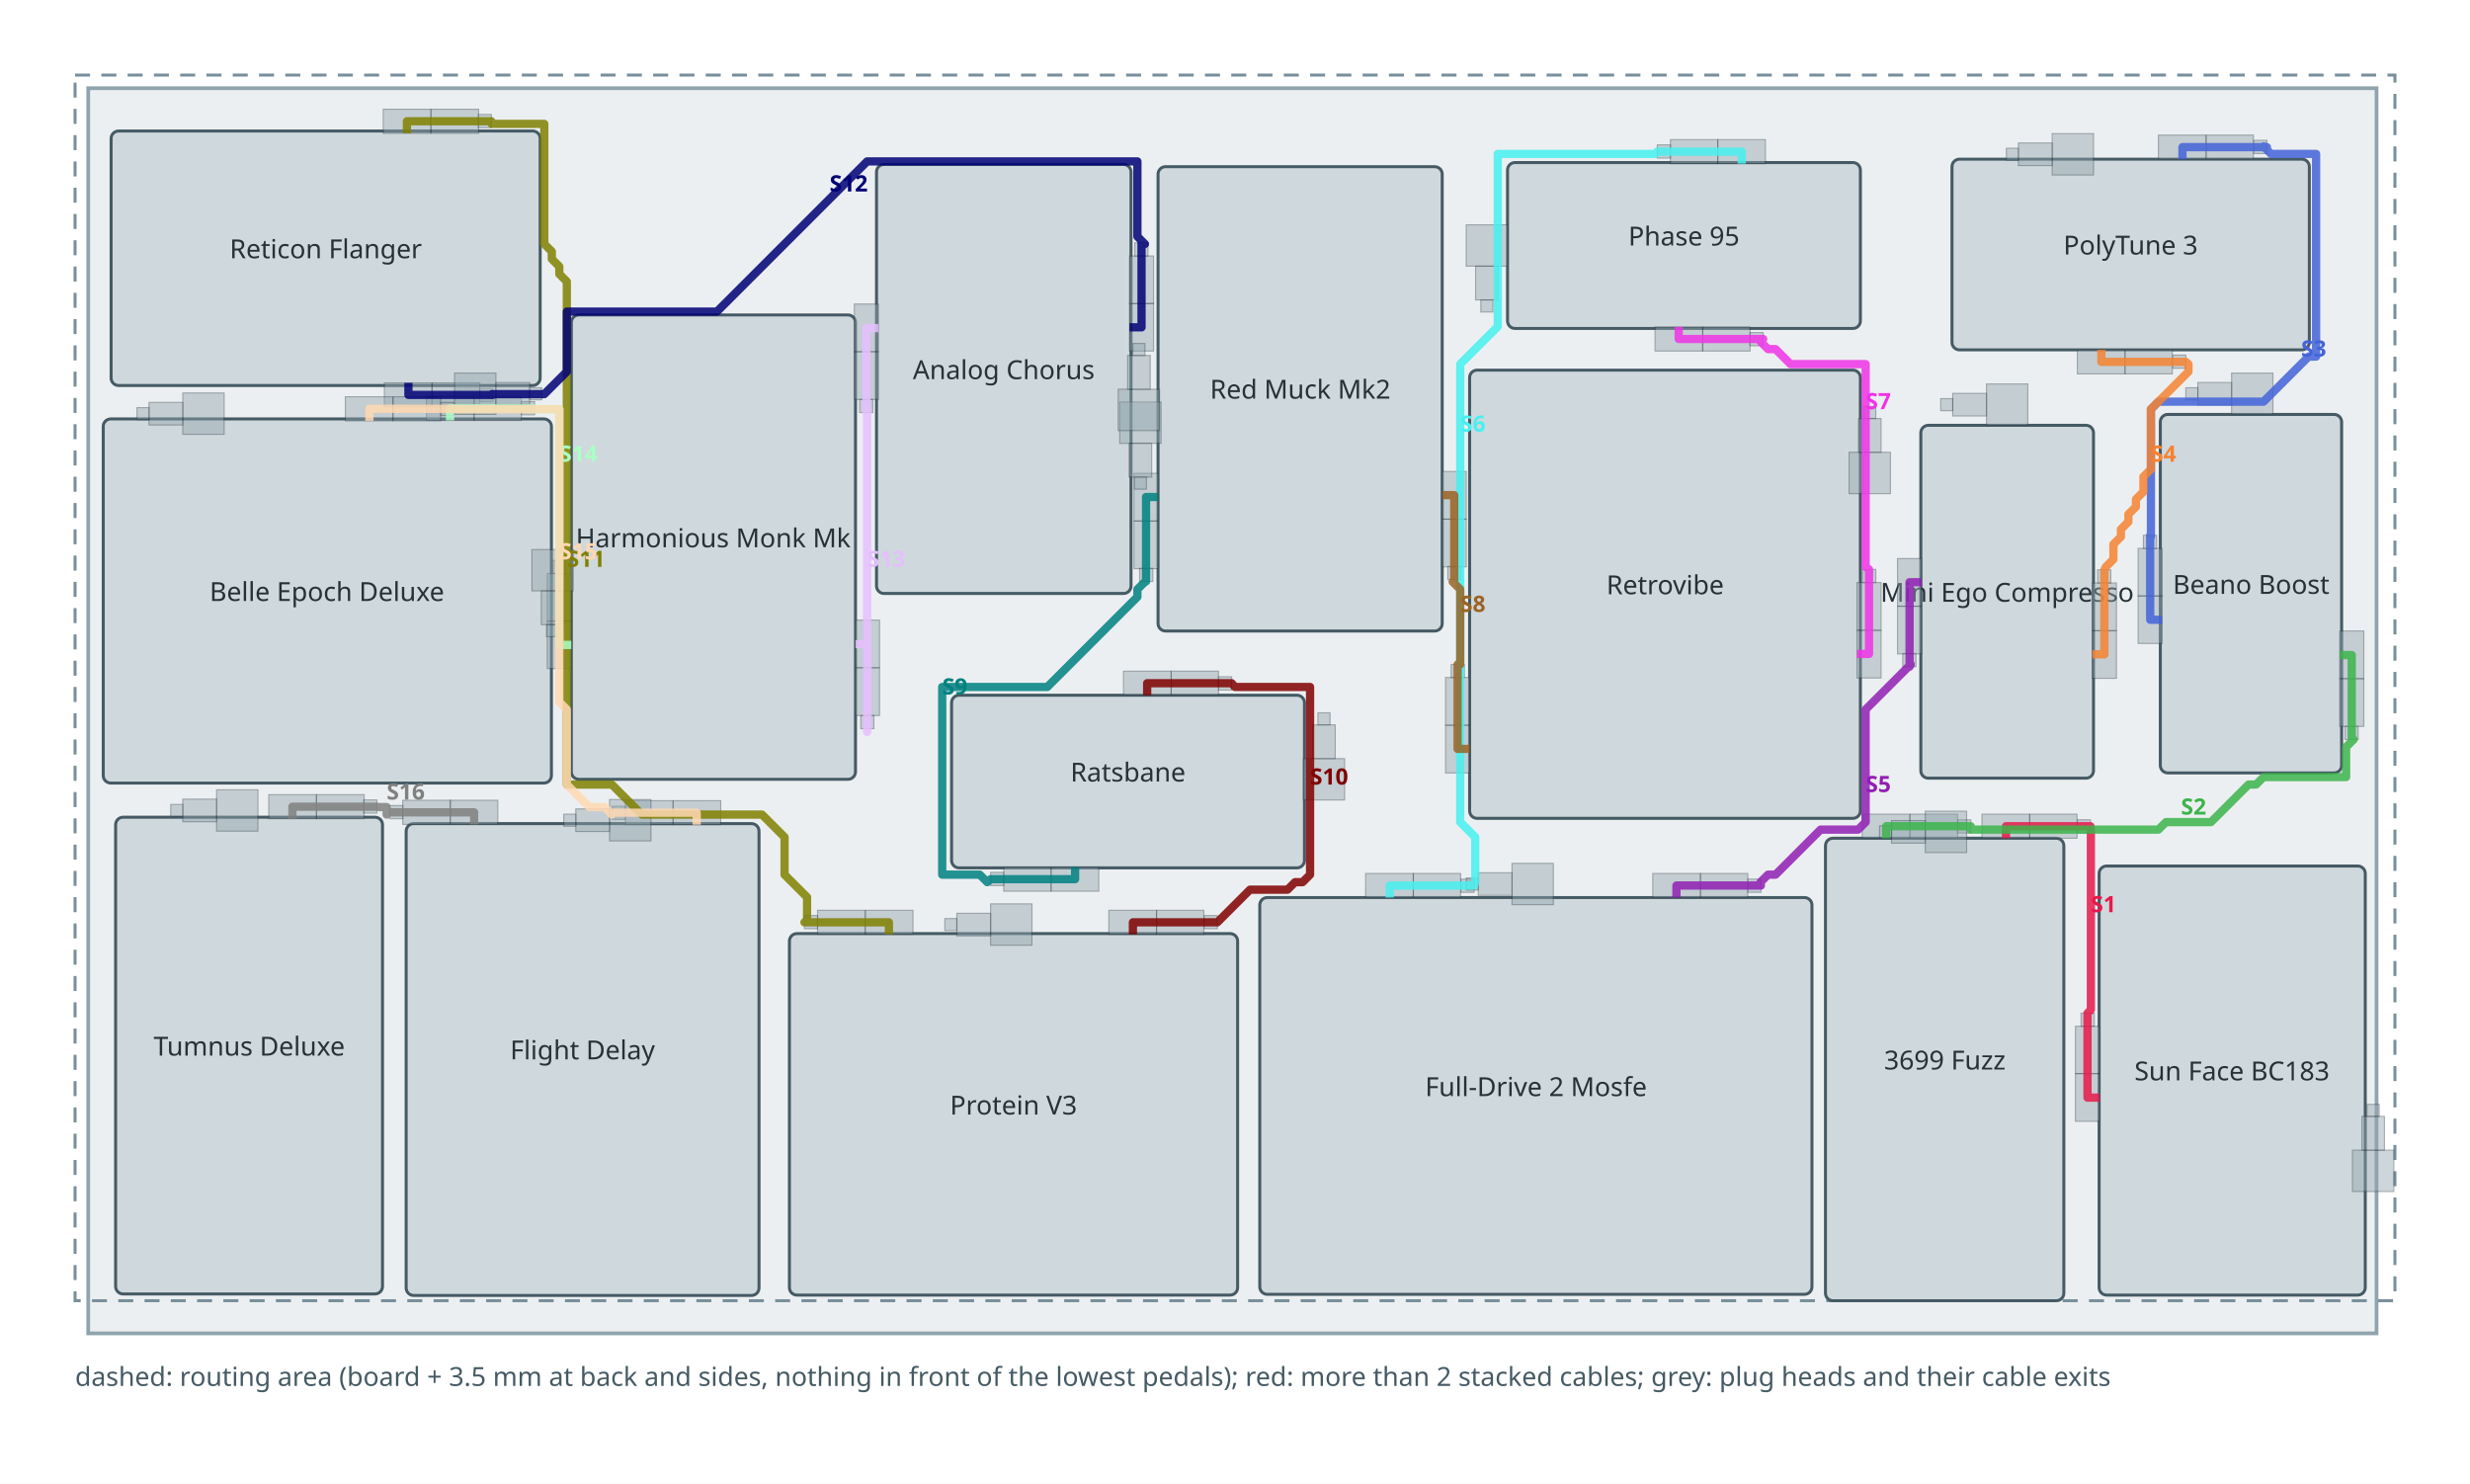
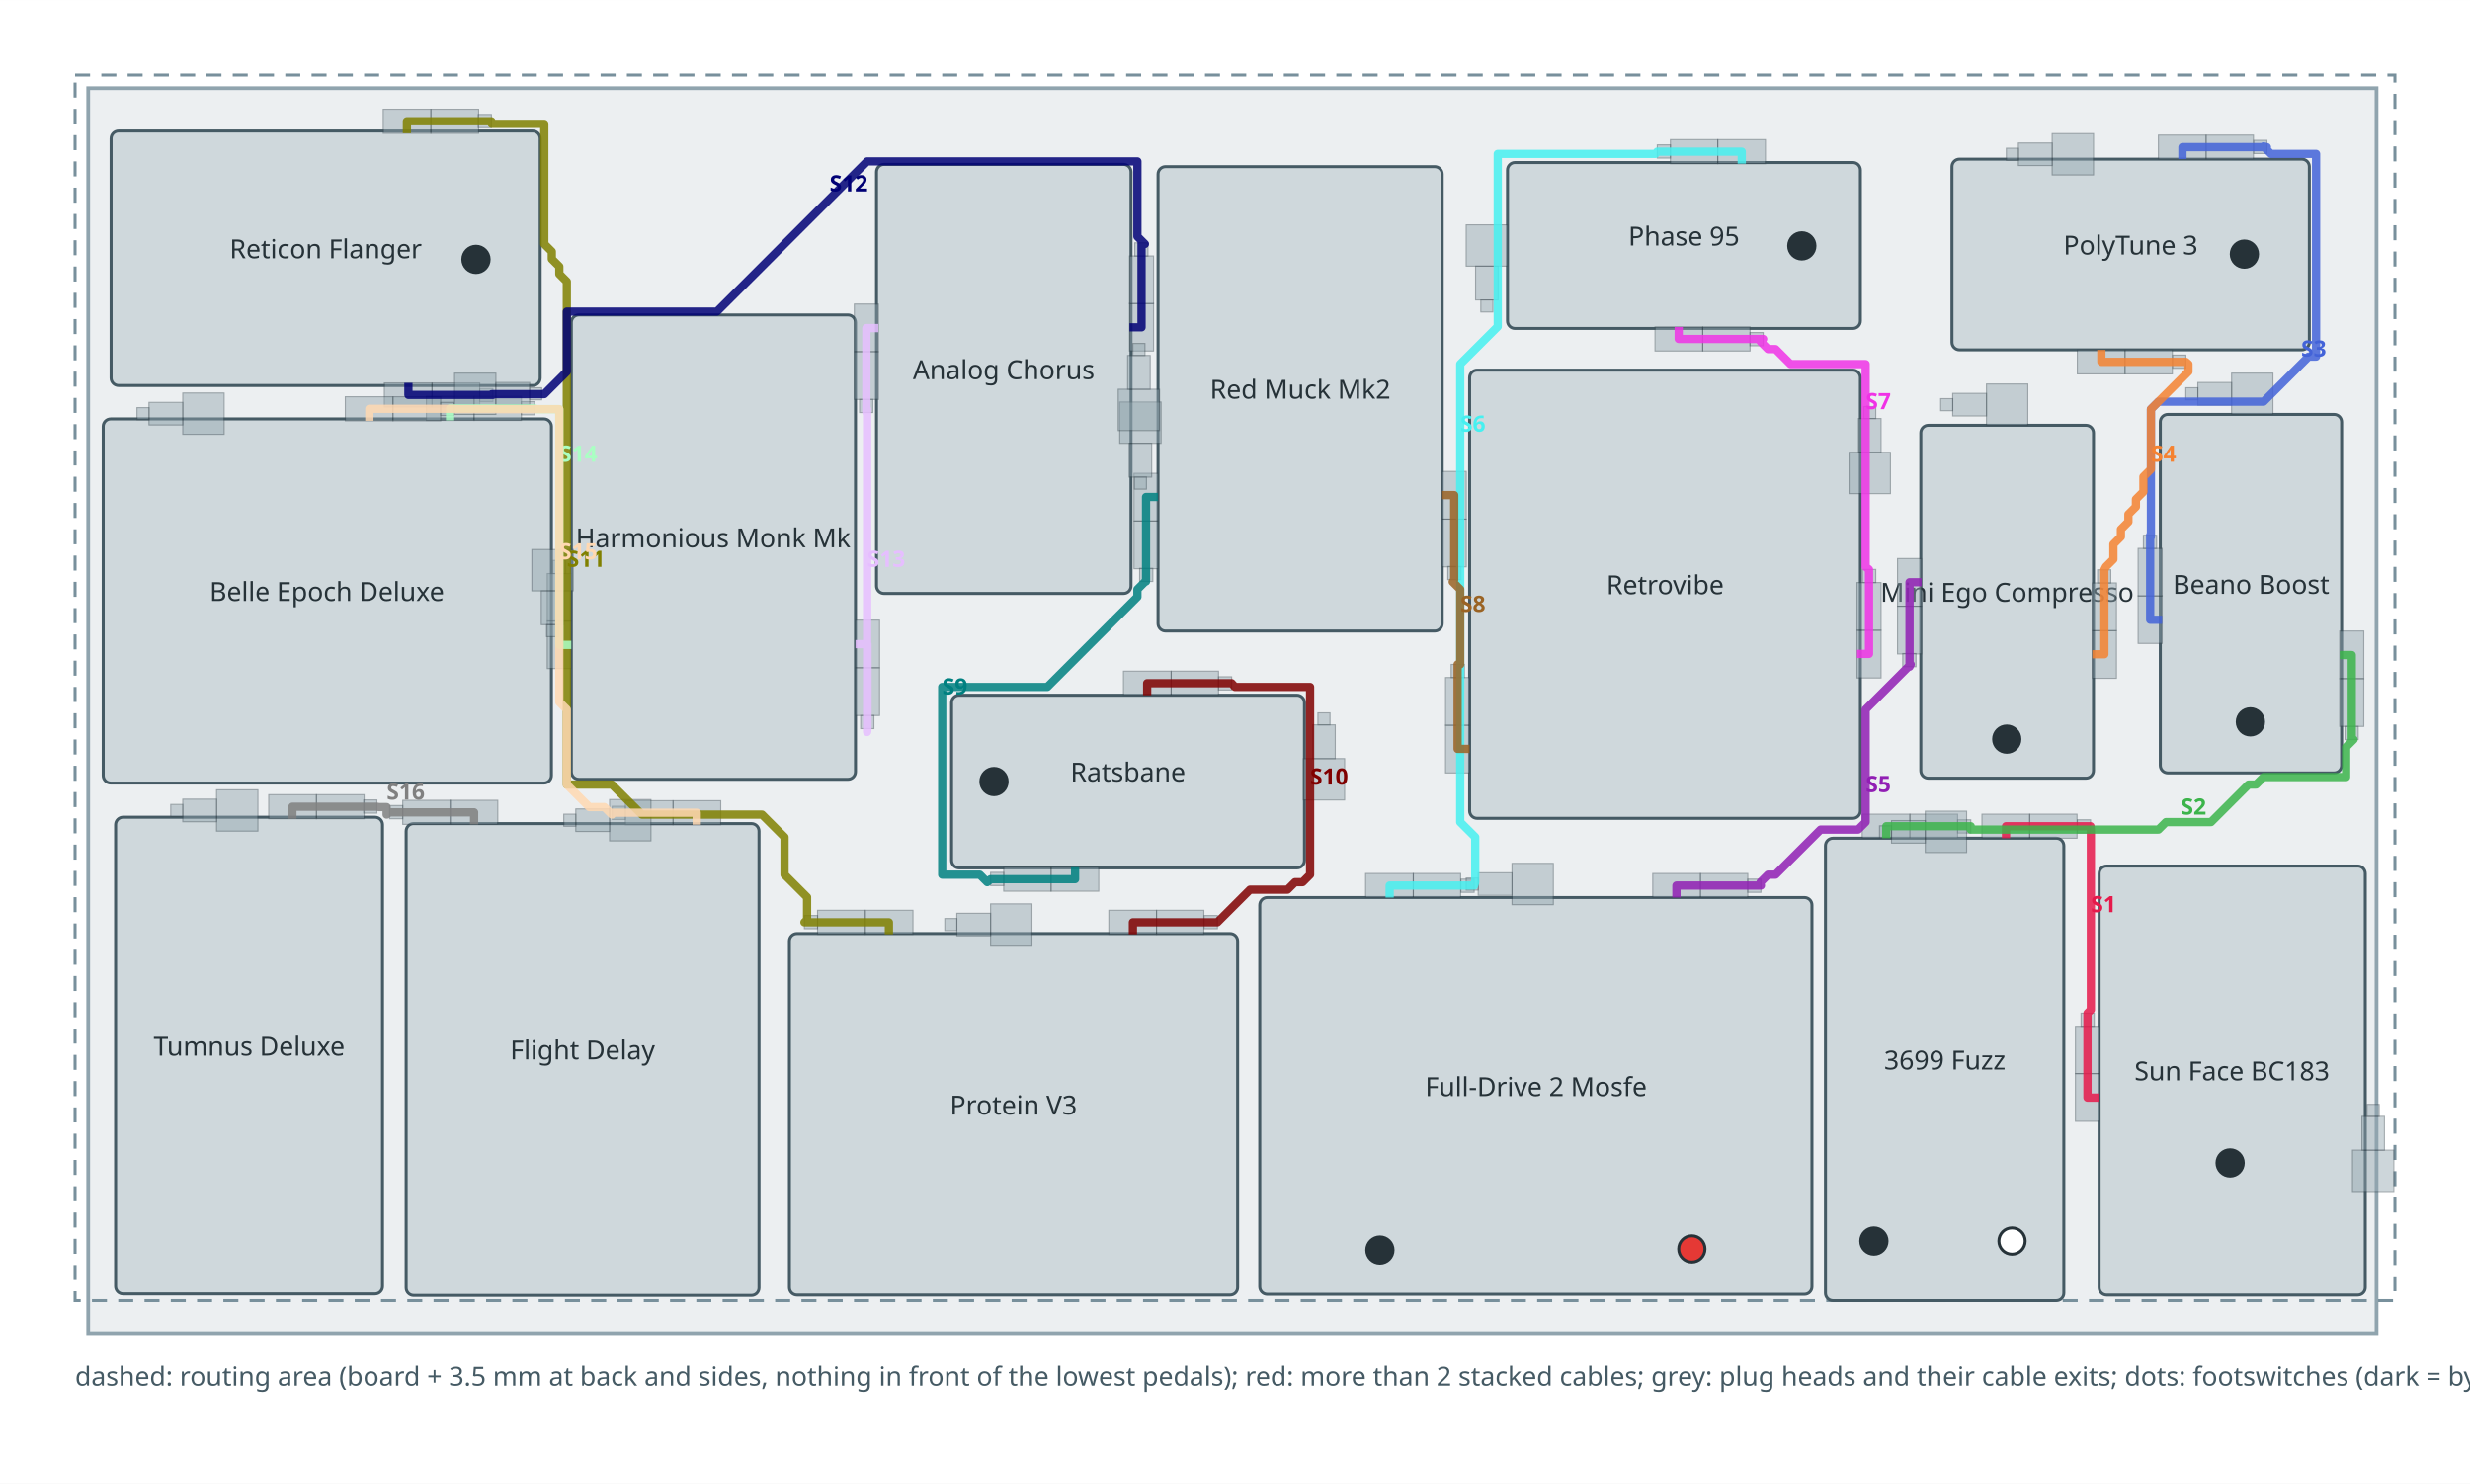
<svg xmlns="http://www.w3.org/2000/svg" viewBox="-7.7 -1.5 658.0 395.2" width="1053" font-family="sans-serif">
  <rect x="-7.696" y="-1.487" width="658.0" height="395.224" fill="#ffffff" />
  <rect x="15.8" y="22.0" width="609.6" height="331.7" fill="#eceff1" stroke="#90a4ae" stroke-width="1" />
  <rect x="12.3" y="18.5" width="618.0" height="326.5" fill="none" stroke="#78909c" stroke-dasharray="4 3" stroke-width="0.8" />
  <rect x="551.5" y="229.2" width="70.9" height="114.3" fill="#cfd8dc" stroke="#455a64" stroke-width="0.8" rx="2" />
  <rect x="478.6" y="221.8" width="63.5" height="123.2" fill="#cfd8dc" stroke="#455a64" stroke-width="0.8" rx="2" />
  <rect x="512.3" y="40.9" width="95.2" height="50.8" fill="#cfd8dc" stroke="#455a64" stroke-width="0.8" rx="2" />
  <rect x="504.0" y="111.8" width="46.0" height="94.0" fill="#cfd8dc" stroke="#455a64" stroke-width="0.8" rx="2" />
  <rect x="327.9" y="237.6" width="147.1" height="105.7" fill="#cfd8dc" stroke="#455a64" stroke-width="0.8" rx="2" />
  <rect x="393.9" y="41.8" width="94.0" height="44.2" fill="#cfd8dc" stroke="#455a64" stroke-width="0.8" rx="2" />
  <rect x="383.8" y="97.1" width="104.1" height="119.4" fill="#cfd8dc" stroke="#455a64" stroke-width="0.8" rx="2" />
  <rect x="300.8" y="42.9" width="75.7" height="123.7" fill="#cfd8dc" stroke="#455a64" stroke-width="0.8" rx="2" />
  <rect x="245.8" y="183.7" width="94.0" height="46.0" fill="#cfd8dc" stroke="#455a64" stroke-width="0.8" rx="2" />
  <rect x="202.6" y="247.2" width="119.4" height="96.3" fill="#cfd8dc" stroke="#455a64" stroke-width="0.8" rx="2" />
  <rect x="21.9" y="33.4" width="114.3" height="67.8" fill="#cfd8dc" stroke="#455a64" stroke-width="0.8" rx="2" />
  <rect x="225.8" y="42.3" width="67.8" height="114.3" fill="#cfd8dc" stroke="#455a64" stroke-width="0.8" rx="2" />
  <rect x="144.5" y="82.4" width="75.7" height="123.7" fill="#cfd8dc" stroke="#455a64" stroke-width="0.8" rx="2" />
  <rect x="19.8" y="110.1" width="119.4" height="97.0" fill="#cfd8dc" stroke="#455a64" stroke-width="0.8" rx="2" />
  <rect x="100.5" y="217.9" width="94.0" height="125.7" fill="#cfd8dc" stroke="#455a64" stroke-width="0.8" rx="2" />
  <rect x="23.1" y="216.2" width="71.1" height="127.0" fill="#cfd8dc" stroke="#455a64" stroke-width="0.8" rx="2" />
  <rect x="567.8" y="108.9" width="48.3" height="95.5" fill="#cfd8dc" stroke="#455a64" stroke-width="0.8" rx="2" />
  <text x="586.9" y="286.3" font-size="7" text-anchor="middle" fill="#263238">Sun Face BC183</text>
  <text x="510.4" y="283.4" font-size="7" text-anchor="middle" fill="#263238">3699 Fuzz</text>
  <text x="592.0" y="156.7" font-size="7" text-anchor="middle" fill="#263238">Beano Boost</text>
  <text x="559.9" y="66.3" font-size="7" text-anchor="middle" fill="#263238">PolyTune 3</text>
  <text x="527.0" y="158.8" font-size="7" text-anchor="middle" fill="#263238">Mini Ego Compresso</text>
  <text x="401.5" y="290.5" font-size="7" text-anchor="middle" fill="#263238">Full-Drive 2 Mosfe</text>
  <text x="440.9" y="63.9" font-size="7" text-anchor="middle" fill="#263238">Phase 95</text>
  <text x="435.9" y="156.8" font-size="7" text-anchor="middle" fill="#263238">Retrovibe</text>
  <text x="338.7" y="104.7" font-size="7" text-anchor="middle" fill="#263238">Red Muck Mk2</text>
  <text x="292.8" y="206.7" font-size="7" text-anchor="middle" fill="#263238">Ratsbane</text>
  <text x="262.3" y="295.4" font-size="7" text-anchor="middle" fill="#263238">Protein V3</text>
  <text x="79.1" y="67.3" font-size="7" text-anchor="middle" fill="#263238">Reticon Flanger</text>
  <text x="259.7" y="99.5" font-size="7" text-anchor="middle" fill="#263238">Analog Chorus</text>
  <text x="182.3" y="144.3" font-size="7" text-anchor="middle" fill="#263238">Harmonious Monk Mk</text>
  <text x="79.4" y="158.6" font-size="7" text-anchor="middle" fill="#263238">Belle Epoch Deluxe</text>
  <text x="147.5" y="280.7" font-size="7" text-anchor="middle" fill="#263238">Flight Delay</text>
  <text x="58.7" y="279.7" font-size="7" text-anchor="middle" fill="#263238">Tumnus Deluxe</text>
  <rect x="545.2" y="284.5" width="6.4" height="12.7" fill="#90a4ae" opacity="0.45" stroke="#37474f" stroke-width="0.3" />
  <rect x="545.2" y="271.9" width="6.4" height="12.6" fill="#90a4ae" opacity="0.45" stroke="#37474f" stroke-width="0.3" />
  <rect x="546.7" y="268.4" width="3.5" height="3.5" fill="#90a4ae" opacity="0.45" stroke="#37474f" stroke-width="0.3" />
  <rect x="520.3" y="215.4" width="12.7" height="6.4" fill="#90a4ae" opacity="0.45" stroke="#37474f" stroke-width="0.3" />
  <rect x="533.0" y="215.4" width="12.6" height="6.4" fill="#90a4ae" opacity="0.45" stroke="#37474f" stroke-width="0.3" />
  <rect x="545.7" y="216.9" width="3.5" height="3.5" fill="#90a4ae" opacity="0.45" stroke="#37474f" stroke-width="0.3" />
  <rect x="488.4" y="215.4" width="12.7" height="6.4" fill="#90a4ae" opacity="0.45" stroke="#37474f" stroke-width="0.3" />
  <rect x="501.1" y="215.4" width="12.7" height="6.4" fill="#90a4ae" opacity="0.45" stroke="#37474f" stroke-width="0.3" />
  <rect x="513.8" y="216.9" width="3.5" height="3.5" fill="#90a4ae" opacity="0.45" stroke="#37474f" stroke-width="0.3" />
  <rect x="615.6" y="166.6" width="6.4" height="12.7" fill="#90a4ae" opacity="0.45" stroke="#37474f" stroke-width="0.3" />
  <rect x="615.6" y="179.3" width="6.4" height="12.7" fill="#90a4ae" opacity="0.45" stroke="#37474f" stroke-width="0.3" />
  <rect x="617.0" y="192.0" width="3.5" height="3.5" fill="#90a4ae" opacity="0.45" stroke="#37474f" stroke-width="0.3" />
  <rect x="561.9" y="157.2" width="6.4" height="12.7" fill="#90a4ae" opacity="0.45" stroke="#37474f" stroke-width="0.3" />
  <rect x="561.9" y="144.6" width="6.4" height="12.7" fill="#90a4ae" opacity="0.45" stroke="#37474f" stroke-width="0.3" />
  <rect x="563.3" y="141.1" width="3.5" height="3.5" fill="#90a4ae" opacity="0.45" stroke="#37474f" stroke-width="0.3" />
  <rect x="567.3" y="34.5" width="12.7" height="6.4" fill="#90a4ae" opacity="0.45" stroke="#37474f" stroke-width="0.3" />
  <rect x="580.0" y="34.5" width="12.6" height="6.4" fill="#90a4ae" opacity="0.45" stroke="#37474f" stroke-width="0.3" />
  <rect x="592.7" y="35.9" width="3.5" height="3.5" fill="#90a4ae" opacity="0.45" stroke="#37474f" stroke-width="0.3" />
  <rect x="545.7" y="91.7" width="12.7" height="6.4" fill="#90a4ae" opacity="0.45" stroke="#37474f" stroke-width="0.3" />
  <rect x="558.4" y="91.7" width="12.6" height="6.4" fill="#90a4ae" opacity="0.45" stroke="#37474f" stroke-width="0.3" />
  <rect x="571.1" y="93.1" width="3.5" height="3.5" fill="#90a4ae" opacity="0.45" stroke="#37474f" stroke-width="0.3" />
  <rect x="549.7" y="166.5" width="6.4" height="12.7" fill="#90a4ae" opacity="0.45" stroke="#37474f" stroke-width="0.3" />
  <rect x="549.7" y="153.8" width="6.4" height="12.7" fill="#90a4ae" opacity="0.45" stroke="#37474f" stroke-width="0.3" />
  <rect x="551.1" y="150.3" width="3.5" height="3.5" fill="#90a4ae" opacity="0.45" stroke="#37474f" stroke-width="0.3" />
  <rect x="497.8" y="147.3" width="6.4" height="12.7" fill="#90a4ae" opacity="0.45" stroke="#37474f" stroke-width="0.3" />
  <rect x="497.8" y="160.0" width="6.4" height="12.7" fill="#90a4ae" opacity="0.45" stroke="#37474f" stroke-width="0.3" />
  <rect x="499.2" y="172.6" width="3.5" height="3.5" fill="#90a4ae" opacity="0.45" stroke="#37474f" stroke-width="0.3" />
  <rect x="432.6" y="231.2" width="12.7" height="6.4" fill="#90a4ae" opacity="0.45" stroke="#37474f" stroke-width="0.3" />
  <rect x="445.3" y="231.2" width="12.6" height="6.4" fill="#90a4ae" opacity="0.45" stroke="#37474f" stroke-width="0.3" />
  <rect x="457.9" y="232.7" width="3.5" height="3.5" fill="#90a4ae" opacity="0.45" stroke="#37474f" stroke-width="0.3" />
  <rect x="356.1" y="231.2" width="12.7" height="6.4" fill="#90a4ae" opacity="0.45" stroke="#37474f" stroke-width="0.3" />
  <rect x="368.8" y="231.2" width="12.6" height="6.4" fill="#90a4ae" opacity="0.45" stroke="#37474f" stroke-width="0.3" />
  <rect x="381.5" y="232.7" width="3.5" height="3.5" fill="#90a4ae" opacity="0.45" stroke="#37474f" stroke-width="0.3" />
  <rect x="449.9" y="35.7" width="12.7" height="6.4" fill="#90a4ae" opacity="0.45" stroke="#37474f" stroke-width="0.3" />
  <rect x="437.3" y="35.7" width="12.6" height="6.4" fill="#90a4ae" opacity="0.45" stroke="#37474f" stroke-width="0.3" />
  <rect x="433.8" y="37.1" width="3.5" height="3.5" fill="#90a4ae" opacity="0.45" stroke="#37474f" stroke-width="0.3" />
  <rect x="433.2" y="85.6" width="12.7" height="6.4" fill="#90a4ae" opacity="0.45" stroke="#37474f" stroke-width="0.3" />
  <rect x="445.9" y="85.6" width="12.6" height="6.4" fill="#90a4ae" opacity="0.45" stroke="#37474f" stroke-width="0.3" />
  <rect x="458.5" y="87.1" width="3.5" height="3.5" fill="#90a4ae" opacity="0.45" stroke="#37474f" stroke-width="0.3" />
  <rect x="487.0" y="166.4" width="6.4" height="12.7" fill="#90a4ae" opacity="0.45" stroke="#37474f" stroke-width="0.3" />
  <rect x="487.0" y="153.7" width="6.4" height="12.7" fill="#90a4ae" opacity="0.45" stroke="#37474f" stroke-width="0.3" />
  <rect x="488.5" y="150.2" width="3.5" height="3.5" fill="#90a4ae" opacity="0.45" stroke="#37474f" stroke-width="0.3" />
  <rect x="377.4" y="191.7" width="6.4" height="12.7" fill="#90a4ae" opacity="0.45" stroke="#37474f" stroke-width="0.3" />
  <rect x="377.4" y="179.0" width="6.4" height="12.7" fill="#90a4ae" opacity="0.45" stroke="#37474f" stroke-width="0.3" />
  <rect x="378.9" y="175.5" width="3.5" height="3.5" fill="#90a4ae" opacity="0.45" stroke="#37474f" stroke-width="0.3" />
  <rect x="376.5" y="124.1" width="6.4" height="12.7" fill="#90a4ae" opacity="0.45" stroke="#37474f" stroke-width="0.3" />
  <rect x="376.5" y="136.8" width="6.4" height="12.7" fill="#90a4ae" opacity="0.45" stroke="#37474f" stroke-width="0.3" />
  <rect x="378.0" y="149.4" width="3.5" height="3.5" fill="#90a4ae" opacity="0.45" stroke="#37474f" stroke-width="0.3" />
  <rect x="294.4" y="124.6" width="6.4" height="12.7" fill="#90a4ae" opacity="0.45" stroke="#37474f" stroke-width="0.3" />
  <rect x="294.4" y="137.3" width="6.4" height="12.7" fill="#90a4ae" opacity="0.45" stroke="#37474f" stroke-width="0.3" />
  <rect x="295.9" y="149.9" width="3.5" height="3.5" fill="#90a4ae" opacity="0.45" stroke="#37474f" stroke-width="0.3" />
  <rect x="272.3" y="229.5" width="12.7" height="6.4" fill="#90a4ae" opacity="0.45" stroke="#37474f" stroke-width="0.3" />
  <rect x="259.7" y="229.5" width="12.6" height="6.4" fill="#90a4ae" opacity="0.45" stroke="#37474f" stroke-width="0.3" />
  <rect x="256.2" y="230.9" width="3.5" height="3.5" fill="#90a4ae" opacity="0.45" stroke="#37474f" stroke-width="0.3" />
  <rect x="291.6" y="177.3" width="12.7" height="6.4" fill="#90a4ae" opacity="0.45" stroke="#37474f" stroke-width="0.3" />
  <rect x="304.3" y="177.3" width="12.6" height="6.4" fill="#90a4ae" opacity="0.45" stroke="#37474f" stroke-width="0.3" />
  <rect x="316.9" y="178.8" width="3.5" height="3.5" fill="#90a4ae" opacity="0.45" stroke="#37474f" stroke-width="0.3" />
  <rect x="287.7" y="241.0" width="12.7" height="6.4" fill="#90a4ae" opacity="0.45" stroke="#37474f" stroke-width="0.3" />
  <rect x="300.4" y="241.0" width="12.6" height="6.4" fill="#90a4ae" opacity="0.45" stroke="#37474f" stroke-width="0.3" />
  <rect x="313.1" y="242.4" width="3.5" height="3.5" fill="#90a4ae" opacity="0.45" stroke="#37474f" stroke-width="0.3" />
  <rect x="222.8" y="241.0" width="12.7" height="6.4" fill="#90a4ae" opacity="0.45" stroke="#37474f" stroke-width="0.3" />
  <rect x="210.1" y="241.0" width="12.7" height="6.4" fill="#90a4ae" opacity="0.45" stroke="#37474f" stroke-width="0.3" />
  <rect x="206.6" y="242.4" width="3.5" height="3.5" fill="#90a4ae" opacity="0.45" stroke="#37474f" stroke-width="0.3" />
  <rect x="94.4" y="27.6" width="12.7" height="6.4" fill="#90a4ae" opacity="0.45" stroke="#37474f" stroke-width="0.3" />
  <rect x="107.1" y="27.6" width="12.7" height="6.4" fill="#90a4ae" opacity="0.45" stroke="#37474f" stroke-width="0.3" />
  <rect x="119.7" y="29.0" width="3.5" height="3.5" fill="#90a4ae" opacity="0.45" stroke="#37474f" stroke-width="0.3" />
  <rect x="94.7" y="100.5" width="12.7" height="6.4" fill="#90a4ae" opacity="0.45" stroke="#37474f" stroke-width="0.3" />
  <rect x="107.4" y="100.5" width="12.7" height="6.4" fill="#90a4ae" opacity="0.45" stroke="#37474f" stroke-width="0.3" />
  <rect x="120.1" y="102.0" width="3.5" height="3.5" fill="#90a4ae" opacity="0.45" stroke="#37474f" stroke-width="0.3" />
  <rect x="293.2" y="79.3" width="6.4" height="12.7" fill="#90a4ae" opacity="0.45" stroke="#37474f" stroke-width="0.3" />
  <rect x="293.2" y="66.7" width="6.4" height="12.7" fill="#90a4ae" opacity="0.45" stroke="#37474f" stroke-width="0.3" />
  <rect x="294.6" y="63.2" width="3.5" height="3.5" fill="#90a4ae" opacity="0.45" stroke="#37474f" stroke-width="0.3" />
  <rect x="219.9" y="79.5" width="6.4" height="12.7" fill="#90a4ae" opacity="0.45" stroke="#37474f" stroke-width="0.3" />
  <rect x="219.9" y="92.2" width="6.4" height="12.7" fill="#90a4ae" opacity="0.45" stroke="#37474f" stroke-width="0.3" />
  <rect x="221.3" y="104.9" width="3.5" height="3.5" fill="#90a4ae" opacity="0.45" stroke="#37474f" stroke-width="0.3" />
  <rect x="220.2" y="163.7" width="6.4" height="12.7" fill="#90a4ae" opacity="0.45" stroke="#37474f" stroke-width="0.3" />
  <rect x="220.2" y="176.4" width="6.4" height="12.7" fill="#90a4ae" opacity="0.45" stroke="#37474f" stroke-width="0.3" />
  <rect x="221.6" y="189.1" width="3.5" height="3.5" fill="#90a4ae" opacity="0.45" stroke="#37474f" stroke-width="0.3" />
  <rect x="138.1" y="163.9" width="6.4" height="12.7" fill="#90a4ae" opacity="0.45" stroke="#37474f" stroke-width="0.3" />
  <rect x="138.1" y="151.3" width="6.4" height="12.7" fill="#90a4ae" opacity="0.45" stroke="#37474f" stroke-width="0.3" />
  <rect x="139.5" y="147.8" width="3.5" height="3.5" fill="#90a4ae" opacity="0.45" stroke="#37474f" stroke-width="0.3" />
  <rect x="105.9" y="104.1" width="12.7" height="6.4" fill="#90a4ae" opacity="0.45" stroke="#37474f" stroke-width="0.3" />
  <rect x="118.6" y="104.1" width="12.6" height="6.4" fill="#90a4ae" opacity="0.45" stroke="#37474f" stroke-width="0.3" />
  <rect x="131.2" y="105.5" width="3.5" height="3.5" fill="#90a4ae" opacity="0.45" stroke="#37474f" stroke-width="0.3" />
  <rect x="84.3" y="104.2" width="12.7" height="6.4" fill="#90a4ae" opacity="0.45" stroke="#37474f" stroke-width="0.3" />
  <rect x="97.0" y="104.2" width="12.7" height="6.4" fill="#90a4ae" opacity="0.45" stroke="#37474f" stroke-width="0.3" />
  <rect x="109.7" y="105.7" width="3.5" height="3.5" fill="#90a4ae" opacity="0.45" stroke="#37474f" stroke-width="0.3" />
  <rect x="171.6" y="211.8" width="12.7" height="6.4" fill="#90a4ae" opacity="0.45" stroke="#37474f" stroke-width="0.3" />
  <rect x="158.9" y="211.8" width="12.7" height="6.4" fill="#90a4ae" opacity="0.45" stroke="#37474f" stroke-width="0.3" />
  <rect x="155.4" y="213.3" width="3.5" height="3.5" fill="#90a4ae" opacity="0.45" stroke="#37474f" stroke-width="0.3" />
  <rect x="112.2" y="211.7" width="12.7" height="6.4" fill="#90a4ae" opacity="0.45" stroke="#37474f" stroke-width="0.3" />
  <rect x="99.6" y="211.7" width="12.7" height="6.4" fill="#90a4ae" opacity="0.45" stroke="#37474f" stroke-width="0.3" />
  <rect x="96.1" y="213.1" width="3.5" height="3.5" fill="#90a4ae" opacity="0.45" stroke="#37474f" stroke-width="0.3" />
  <rect x="63.9" y="210.2" width="12.7" height="6.4" fill="#90a4ae" opacity="0.45" stroke="#37474f" stroke-width="0.3" />
  <rect x="76.6" y="210.2" width="12.7" height="6.4" fill="#90a4ae" opacity="0.45" stroke="#37474f" stroke-width="0.3" />
  <rect x="89.2" y="211.6" width="3.5" height="3.5" fill="#90a4ae" opacity="0.45" stroke="#37474f" stroke-width="0.3" />
  <rect x="619.0" y="304.9" width="11.0" height="11.0" fill="#90a4ae" opacity="0.45" stroke="#37474f" stroke-width="0.3" />
  <rect x="621.5" y="295.9" width="6.0" height="9.0" fill="#90a4ae" opacity="0.45" stroke="#37474f" stroke-width="0.3" />
  <rect x="622.9" y="292.7" width="3.2" height="3.2" fill="#90a4ae" opacity="0.45" stroke="#37474f" stroke-width="0.3" />
  <rect x="505.2" y="214.6" width="11.0" height="11.0" fill="#90a4ae" opacity="0.45" stroke="#37474f" stroke-width="0.3" />
  <rect x="496.2" y="217.1" width="9.0" height="6.0" fill="#90a4ae" opacity="0.45" stroke="#37474f" stroke-width="0.3" />
  <rect x="493.0" y="218.5" width="3.2" height="3.2" fill="#90a4ae" opacity="0.45" stroke="#37474f" stroke-width="0.3" />
  <rect x="586.8" y="97.9" width="11.0" height="11.0" fill="#90a4ae" opacity="0.45" stroke="#37474f" stroke-width="0.3" />
  <rect x="577.8" y="100.4" width="9.0" height="6.0" fill="#90a4ae" opacity="0.45" stroke="#37474f" stroke-width="0.3" />
  <rect x="574.6" y="101.8" width="3.2" height="3.2" fill="#90a4ae" opacity="0.45" stroke="#37474f" stroke-width="0.3" />
  <rect x="539.0" y="34.1" width="11.0" height="11.0" fill="#90a4ae" opacity="0.45" stroke="#37474f" stroke-width="0.3" />
  <rect x="530.0" y="36.6" width="9.0" height="6.0" fill="#90a4ae" opacity="0.45" stroke="#37474f" stroke-width="0.3" />
  <rect x="526.8" y="38.0" width="3.2" height="3.2" fill="#90a4ae" opacity="0.45" stroke="#37474f" stroke-width="0.3" />
  <rect x="521.5" y="100.8" width="11.0" height="11.0" fill="#90a4ae" opacity="0.45" stroke="#37474f" stroke-width="0.3" />
  <rect x="512.5" y="103.3" width="9.0" height="6.0" fill="#90a4ae" opacity="0.45" stroke="#37474f" stroke-width="0.3" />
  <rect x="509.3" y="104.7" width="3.2" height="3.2" fill="#90a4ae" opacity="0.45" stroke="#37474f" stroke-width="0.3" />
  <rect x="395.1" y="228.5" width="11.0" height="11.0" fill="#90a4ae" opacity="0.45" stroke="#37474f" stroke-width="0.3" />
  <rect x="386.1" y="231.0" width="9.0" height="6.0" fill="#90a4ae" opacity="0.45" stroke="#37474f" stroke-width="0.3" />
  <rect x="382.9" y="232.4" width="3.2" height="3.2" fill="#90a4ae" opacity="0.45" stroke="#37474f" stroke-width="0.3" />
  <rect x="382.9" y="58.4" width="11.0" height="11.0" fill="#90a4ae" opacity="0.45" stroke="#37474f" stroke-width="0.3" />
  <rect x="385.4" y="69.4" width="6.0" height="9.0" fill="#90a4ae" opacity="0.45" stroke="#37474f" stroke-width="0.3" />
  <rect x="386.8" y="78.4" width="3.2" height="3.2" fill="#90a4ae" opacity="0.45" stroke="#37474f" stroke-width="0.3" />
  <rect x="484.9" y="119.0" width="11.0" height="11.0" fill="#90a4ae" opacity="0.45" stroke="#37474f" stroke-width="0.3" />
  <rect x="487.4" y="110.0" width="6.0" height="9.0" fill="#90a4ae" opacity="0.45" stroke="#37474f" stroke-width="0.3" />
  <rect x="488.8" y="106.8" width="3.2" height="3.2" fill="#90a4ae" opacity="0.45" stroke="#37474f" stroke-width="0.3" />
  <rect x="290.6" y="105.6" width="11.0" height="11.0" fill="#90a4ae" opacity="0.45" stroke="#37474f" stroke-width="0.3" />
  <rect x="293.1" y="116.6" width="6.0" height="9.0" fill="#90a4ae" opacity="0.45" stroke="#37474f" stroke-width="0.3" />
  <rect x="294.5" y="125.6" width="3.2" height="3.2" fill="#90a4ae" opacity="0.45" stroke="#37474f" stroke-width="0.3" />
  <rect x="339.5" y="200.6" width="11.0" height="11.0" fill="#90a4ae" opacity="0.45" stroke="#37474f" stroke-width="0.3" />
  <rect x="342.0" y="191.6" width="6.0" height="9.0" fill="#90a4ae" opacity="0.45" stroke="#37474f" stroke-width="0.3" />
  <rect x="343.4" y="188.4" width="3.2" height="3.2" fill="#90a4ae" opacity="0.45" stroke="#37474f" stroke-width="0.3" />
  <rect x="256.2" y="239.3" width="11.0" height="11.0" fill="#90a4ae" opacity="0.45" stroke="#37474f" stroke-width="0.3" />
  <rect x="247.2" y="241.8" width="9.0" height="6.0" fill="#90a4ae" opacity="0.45" stroke="#37474f" stroke-width="0.3" />
  <rect x="244.0" y="243.2" width="3.2" height="3.2" fill="#90a4ae" opacity="0.45" stroke="#37474f" stroke-width="0.3" />
  <rect x="113.4" y="97.9" width="11.0" height="11.0" fill="#90a4ae" opacity="0.45" stroke="#37474f" stroke-width="0.3" />
  <rect x="124.4" y="100.4" width="9.0" height="6.0" fill="#90a4ae" opacity="0.45" stroke="#37474f" stroke-width="0.3" />
  <rect x="133.4" y="101.8" width="3.2" height="3.2" fill="#90a4ae" opacity="0.45" stroke="#37474f" stroke-width="0.3" />
  <rect x="290.2" y="102.2" width="11.0" height="11.0" fill="#90a4ae" opacity="0.45" stroke="#37474f" stroke-width="0.3" />
  <rect x="292.7" y="93.2" width="6.0" height="9.0" fill="#90a4ae" opacity="0.45" stroke="#37474f" stroke-width="0.3" />
  <rect x="294.1" y="90.0" width="3.2" height="3.2" fill="#90a4ae" opacity="0.45" stroke="#37474f" stroke-width="0.3" />
  <rect x="134.0" y="144.9" width="11.0" height="11.0" fill="#90a4ae" opacity="0.45" stroke="#37474f" stroke-width="0.3" />
  <rect x="136.5" y="155.9" width="6.0" height="9.0" fill="#90a4ae" opacity="0.45" stroke="#37474f" stroke-width="0.3" />
  <rect x="137.9" y="164.9" width="3.2" height="3.2" fill="#90a4ae" opacity="0.45" stroke="#37474f" stroke-width="0.3" />
  <rect x="41.0" y="103.2" width="11.0" height="11.0" fill="#90a4ae" opacity="0.45" stroke="#37474f" stroke-width="0.3" />
  <rect x="32.0" y="105.7" width="9.0" height="6.0" fill="#90a4ae" opacity="0.45" stroke="#37474f" stroke-width="0.3" />
  <rect x="28.8" y="107.1" width="3.2" height="3.2" fill="#90a4ae" opacity="0.45" stroke="#37474f" stroke-width="0.3" />
  <rect x="154.7" y="211.5" width="11.0" height="11.0" fill="#90a4ae" opacity="0.45" stroke="#37474f" stroke-width="0.3" />
  <rect x="145.7" y="214.0" width="9.0" height="6.0" fill="#90a4ae" opacity="0.45" stroke="#37474f" stroke-width="0.3" />
  <rect x="142.5" y="215.4" width="3.2" height="3.2" fill="#90a4ae" opacity="0.45" stroke="#37474f" stroke-width="0.3" />
  <rect x="50.0" y="208.9" width="11.0" height="11.0" fill="#90a4ae" opacity="0.45" stroke="#37474f" stroke-width="0.3" />
  <rect x="41.0" y="211.4" width="9.0" height="6.0" fill="#90a4ae" opacity="0.45" stroke="#37474f" stroke-width="0.3" />
  <rect x="37.8" y="212.8" width="3.2" height="3.2" fill="#90a4ae" opacity="0.45" stroke="#37474f" stroke-width="0.3" />
  <polyline points="551.6,290.9 548.4,290.9 548.4,268.4 549.3,267.5 549.3,265.5 549.3,263.5 549.3,261.5 549.3,259.5 549.3,257.5 549.3,255.5 549.3,253.5 549.3,251.5 549.3,249.5 549.3,247.5 549.3,245.5 549.3,243.5 549.3,241.5 549.3,239.5 549.3,237.5 549.3,235.5 549.3,233.5 549.3,231.5 549.3,229.5 549.3,227.5 549.3,225.5 549.3,223.5 549.3,221.5 549.3,219.5 549.2,218.6 526.7,218.6 526.7,221.8" fill="none" stroke="#e6194b" stroke-width="2.2" stroke-linejoin="round" opacity="0.85" />
  <text x="549.3" y="241.5" font-size="6" fill="#e6194b" font-weight="bold">S1</text>
  <polyline points="494.8,221.8 494.8,218.6 517.3,218.6 517.3,219.5 519.3,219.5 521.3,219.5 523.3,219.5 525.3,219.5 527.3,219.5 529.3,219.5 531.3,219.5 533.3,219.5 535.3,219.5 537.3,219.5 539.3,219.5 541.3,219.5 543.3,219.5 545.3,219.5 547.3,219.5 549.3,219.5 551.3,219.5 553.3,219.5 555.3,219.5 557.3,219.5 559.3,219.5 561.3,219.5 563.3,219.5 565.3,219.5 567.3,219.5 569.3,217.5 571.3,217.5 573.3,217.5 575.3,217.5 577.3,217.5 579.3,217.5 581.3,217.5 583.3,215.5 585.3,213.5 587.3,211.5 589.3,209.5 591.3,207.5 593.3,207.5 595.3,205.5 597.3,205.5 599.3,205.5 601.3,205.5 603.3,205.5 605.3,205.5 607.3,205.5 609.3,205.5 611.3,205.5 613.3,205.5 615.3,205.5 617.3,205.5 617.3,203.5 617.3,201.5 617.3,199.5 617.3,197.5 619.3,195.5 618.8,195.5 618.8,173.0 615.6,173.0" fill="none" stroke="#3cb44b" stroke-width="2.2" stroke-linejoin="round" opacity="0.85" />
  <text x="573.3" y="215.5" font-size="6" fill="#3cb44b" font-weight="bold">S2</text>
  <polyline points="568.3,163.6 565.1,163.6 565.1,141.1 565.3,141.5 565.3,139.5 565.3,137.5 565.3,135.5 565.3,133.5 565.3,131.5 565.3,129.5 565.3,127.5 565.3,125.5 565.3,123.5 565.3,121.5 565.3,119.5 565.3,117.5 565.3,115.5 565.3,113.5 565.3,111.5 565.3,109.5 565.3,107.5 567.3,105.5 569.3,105.5 571.3,105.5 573.3,105.5 575.3,105.5 577.3,105.5 579.3,105.5 581.3,105.5 583.3,105.5 585.3,105.5 587.3,105.5 589.3,105.5 591.3,105.5 593.3,105.5 595.3,105.5 597.3,103.5 599.3,101.5 601.3,99.5 603.3,97.5 605.3,95.5 607.3,93.5 609.3,93.5 609.3,91.5 609.3,89.5 609.3,87.5 609.3,85.5 609.3,83.5 609.3,81.5 609.3,79.5 609.3,77.5 609.3,75.5 609.3,73.5 609.3,71.5 609.3,69.5 609.3,67.5 609.3,65.5 609.3,63.5 609.3,61.5 609.3,59.5 609.3,57.5 609.3,55.5 609.3,53.5 609.3,51.5 609.3,49.5 609.3,47.5 609.3,45.5 609.3,43.5 609.3,41.5 609.3,39.5 607.3,39.5 605.3,39.5 603.3,39.5 601.3,39.5 599.3,39.5 597.3,39.5 595.3,37.5 596.2,37.7 573.7,37.7 573.7,40.9" fill="none" stroke="#4363d8" stroke-width="2.2" stroke-linejoin="round" opacity="0.85" />
  <text x="605.3" y="93.5" font-size="6" fill="#4363d8" font-weight="bold">S3</text>
  <polyline points="552.1,91.7 552.1,94.9 574.6,94.9 575.3,95.5 575.3,97.5 573.3,99.5 571.3,101.5 569.3,103.5 567.3,105.5 565.3,107.5 565.3,109.5 565.3,111.5 565.3,113.5 565.3,115.5 565.3,117.5 565.3,119.5 565.3,121.5 565.3,123.5 563.3,125.5 563.3,127.5 563.3,129.5 561.3,131.5 561.3,133.5 559.3,135.5 559.3,137.5 557.3,139.5 557.3,141.5 555.3,143.5 555.3,145.5 555.3,147.5 553.3,149.5 552.9,150.3 552.9,172.8 549.7,172.8" fill="none" stroke="#f58231" stroke-width="2.2" stroke-linejoin="round" opacity="0.85" />
  <text x="565.3" y="121.5" font-size="6" fill="#f58231" font-weight="bold">S4</text>
  <polyline points="504.2,153.6 501.0,153.6 501.0,176.1 501.3,175.5 499.3,177.5 497.3,179.5 495.3,181.5 493.3,183.5 491.3,185.5 489.3,187.5 489.3,189.5 489.3,191.5 489.3,193.5 489.3,195.5 489.3,197.5 489.3,199.5 489.3,201.5 489.3,203.5 489.3,205.5 489.3,207.5 489.3,209.5 489.3,211.5 489.3,213.5 489.3,215.5 489.3,217.5 487.3,219.5 485.3,219.5 483.3,219.5 481.3,219.5 479.3,219.5 477.3,219.5 475.3,221.5 473.3,223.5 471.3,225.5 469.3,227.5 467.3,229.5 465.3,231.5 463.3,231.5 461.3,233.5 461.4,234.4 438.9,234.4 438.9,237.6" fill="none" stroke="#911eb4" stroke-width="2.2" stroke-linejoin="round" opacity="0.85" />
  <text x="489.3" y="209.5" font-size="6" fill="#911eb4" font-weight="bold">S5</text>
  <polyline points="362.5,237.6 362.5,234.4 385.0,234.4 385.3,233.5 385.3,231.5 385.3,229.5 385.3,227.5 385.3,225.5 385.3,223.5 385.3,221.5 383.3,219.5 381.3,217.5 381.3,215.5 381.3,213.5 381.3,211.5 381.3,209.5 381.3,207.5 381.3,205.5 381.3,203.5 381.3,201.5 381.3,199.5 381.3,197.5 381.3,195.5 381.3,193.5 381.3,191.5 381.3,189.5 381.3,187.5 381.3,185.5 381.3,183.5 381.3,181.5 381.3,179.5 381.3,177.5 381.3,175.5 381.3,173.5 381.3,171.5 381.3,169.5 381.3,167.5 381.3,165.5 381.3,163.5 381.3,161.5 381.3,159.5 381.3,157.5 381.3,155.5 381.3,153.5 381.3,151.5 381.3,149.5 381.3,147.5 381.3,145.5 381.3,143.5 381.3,141.5 381.3,139.5 381.3,137.5 381.3,135.5 381.3,133.5 381.3,131.5 381.3,129.5 381.3,127.5 381.3,125.5 381.3,123.5 381.3,121.5 381.3,119.5 381.3,117.5 381.3,115.5 381.3,113.5 381.3,111.5 381.3,109.5 381.3,107.5 381.3,105.5 381.3,103.5 381.3,101.5 381.3,99.5 381.3,97.5 381.3,95.5 383.3,93.5 385.3,91.5 387.3,89.5 389.3,87.5 391.3,85.5 391.3,83.5 391.3,81.5 391.3,79.5 391.3,77.5 391.3,75.5 391.3,73.5 391.3,71.5 391.3,69.5 391.3,67.5 391.3,65.5 391.3,63.5 391.3,61.5 391.3,59.5 391.3,57.5 391.3,55.5 391.3,53.5 391.3,51.5 391.3,49.5 391.3,47.5 391.3,45.5 391.3,43.5 391.3,41.5 391.3,39.5 393.3,39.5 395.3,39.5 397.3,39.5 399.3,39.5 401.3,39.5 403.3,39.5 405.3,39.5 407.3,39.5 409.3,39.5 411.3,39.5 413.3,39.5 415.3,39.5 417.3,39.5 419.3,39.5 421.3,39.5 423.3,39.5 425.3,39.5 427.3,39.5 429.3,39.5 431.3,39.5 433.3,39.5 433.8,38.9 456.3,38.9 456.3,42.1" fill="none" stroke="#46f0f0" stroke-width="2.2" stroke-linejoin="round" opacity="0.85" />
  <text x="381.3" y="113.5" font-size="6" fill="#46f0f0" font-weight="bold">S6</text>
  <polyline points="439.5,85.6 439.5,88.8 462.0,88.8 461.3,89.5 463.3,91.5 465.3,91.5 467.3,93.5 469.3,95.5 471.3,95.5 473.3,95.5 475.3,95.5 477.3,95.5 479.3,95.5 481.3,95.5 483.3,95.5 485.3,95.5 487.3,95.5 489.3,95.5 489.3,97.5 489.3,99.5 489.3,101.5 489.3,103.5 489.3,105.5 489.3,107.5 489.3,109.5 489.3,111.5 489.3,113.5 489.3,115.5 489.3,117.5 489.3,119.5 489.3,121.5 489.3,123.5 489.3,125.5 489.3,127.5 489.3,129.5 489.3,131.5 489.3,133.5 489.3,135.5 489.3,137.5 489.3,139.5 489.3,141.5 489.3,143.5 489.3,145.5 489.3,147.5 489.3,149.5 490.2,150.2 490.2,172.7 487.0,172.7" fill="none" stroke="#f032e6" stroke-width="2.2" stroke-linejoin="round" opacity="0.85" />
  <text x="489.3" y="107.5" font-size="6" fill="#f032e6" font-weight="bold">S7</text>
  <polyline points="383.8,198.0 380.6,198.0 380.6,175.5 381.3,175.5 381.3,173.5 381.3,171.5 381.3,169.5 381.3,167.5 381.3,165.5 381.3,163.5 381.3,161.5 381.3,159.5 381.3,157.5 381.3,155.5 379.3,153.5 379.7,152.9 379.7,130.4 376.5,130.4" fill="none" stroke="#9a6324" stroke-width="2.2" stroke-linejoin="round" opacity="0.85" />
  <text x="381.3" y="161.5" font-size="6" fill="#9a6324" font-weight="bold">S8</text>
  <polyline points="300.8,130.9 297.6,130.9 297.6,153.4 297.3,153.5 295.3,155.5 295.3,157.5 293.3,159.5 291.3,161.5 289.3,163.5 287.3,165.5 285.3,167.5 283.3,169.5 281.3,171.5 279.3,173.5 277.3,175.5 275.3,177.5 273.3,179.5 271.3,181.5 269.3,181.5 267.3,181.5 265.3,181.5 263.3,181.5 261.3,181.5 259.3,181.5 257.3,181.5 255.3,181.5 253.3,181.5 251.3,181.5 249.3,181.5 247.3,181.5 245.3,181.5 243.3,181.5 243.3,183.5 243.3,185.5 243.3,187.5 243.3,189.5 243.3,191.5 243.3,193.5 243.3,195.5 243.3,197.5 243.3,199.5 243.3,201.5 243.3,203.5 243.3,205.5 243.3,207.5 243.3,209.5 243.3,211.5 243.3,213.5 243.3,215.5 243.3,217.5 243.3,219.5 243.3,221.5 243.3,223.5 243.3,225.5 243.3,227.5 243.3,229.5 243.3,231.5 245.3,231.5 247.3,231.5 249.3,231.5 251.3,231.5 253.3,231.5 255.3,233.5 256.2,232.7 278.7,232.7 278.7,229.5" fill="none" stroke="#008080" stroke-width="2.2" stroke-linejoin="round" opacity="0.85" />
  <text x="243.3" y="183.5" font-size="6" fill="#008080" font-weight="bold">S9</text>
  <polyline points="297.9,183.7 297.9,180.5 320.4,180.5 321.3,181.5 323.3,181.5 325.3,181.5 327.3,181.5 329.3,181.5 331.3,181.5 333.3,181.5 335.3,181.5 337.3,181.5 339.3,181.5 341.3,181.5 341.3,183.5 341.3,185.5 341.3,187.5 341.3,189.5 341.3,191.5 341.3,193.5 341.3,195.5 341.3,197.5 341.3,199.5 341.3,201.5 341.3,203.5 341.3,205.5 341.3,207.5 341.3,209.5 341.3,211.5 341.3,213.5 341.3,215.5 341.3,217.5 341.3,219.5 341.3,221.5 341.3,223.5 341.3,225.5 341.3,227.5 341.3,229.5 341.3,231.5 339.3,233.5 337.3,233.5 335.3,235.5 333.3,235.5 331.3,235.5 329.3,235.5 327.3,235.5 325.3,235.5 323.3,237.5 321.3,239.5 319.3,241.5 317.3,243.5 316.6,244.2 294.1,244.2 294.1,247.4" fill="none" stroke="#800000" stroke-width="2.2" stroke-linejoin="round" opacity="0.85" />
  <text x="341.3" y="207.5" font-size="6" fill="#800000" font-weight="bold">S10</text>
  <polyline points="229.1,247.4 229.1,244.2 206.6,244.2 207.3,243.5 207.3,241.5 207.3,239.5 207.3,237.5 205.3,235.5 203.3,233.5 201.3,231.5 201.3,229.5 201.3,227.5 201.3,225.5 201.3,223.5 201.3,221.5 199.3,219.5 197.3,217.5 195.3,215.5 193.3,215.5 191.3,215.5 189.3,215.5 187.3,215.5 185.3,215.5 183.3,215.5 181.3,215.5 179.3,215.5 177.3,215.5 175.3,215.5 173.3,215.5 171.3,215.5 169.3,215.5 167.3,215.5 165.3,215.5 163.3,215.5 161.3,213.5 159.3,211.5 157.3,209.5 155.3,207.5 153.3,207.5 151.3,207.5 149.3,207.5 147.3,207.5 145.3,207.5 143.3,207.5 143.3,205.5 143.3,203.5 143.3,201.5 143.3,199.5 143.3,197.5 143.3,195.5 143.3,193.5 143.3,191.5 143.3,189.5 143.3,187.5 143.3,185.5 143.3,183.5 143.3,181.5 143.3,179.5 143.3,177.5 143.3,175.5 143.3,173.5 143.3,171.5 143.3,169.5 143.3,167.5 143.3,165.5 143.3,163.5 143.3,161.5 143.3,159.5 143.3,157.5 143.3,155.5 143.3,153.5 143.3,151.5 143.3,149.5 143.3,147.5 143.3,145.5 143.3,143.5 143.3,141.5 143.3,139.5 143.3,137.5 143.3,135.5 143.3,133.5 143.3,131.5 143.3,129.5 143.3,127.5 143.3,125.5 143.3,123.5 143.3,121.5 143.3,119.5 143.3,117.5 143.3,115.5 143.3,113.5 143.3,111.5 143.3,109.5 143.3,107.5 143.3,105.5 143.3,103.5 143.3,101.5 143.3,99.5 143.3,97.5 143.3,95.5 143.3,93.5 143.3,91.5 143.3,89.5 143.3,87.5 143.3,85.5 143.3,83.5 143.3,81.5 143.3,79.5 143.3,77.5 143.3,75.5 143.3,73.5 141.3,71.5 141.3,69.5 139.3,67.5 139.3,65.5 137.3,63.5 137.3,61.5 137.3,59.5 137.3,57.5 137.3,55.5 137.3,53.5 137.3,51.5 137.3,49.5 137.3,47.5 137.3,45.5 137.3,43.5 137.3,41.5 137.3,39.5 137.3,37.5 137.3,35.5 137.3,33.5 137.3,31.5 135.3,31.5 133.3,31.5 131.3,31.5 129.3,31.5 127.3,31.5 125.3,31.5 123.3,31.5 123.2,30.8 100.7,30.8 100.7,34.0" fill="none" stroke="#808000" stroke-width="2.2" stroke-linejoin="round" opacity="0.85" />
  <text x="143.3" y="149.5" font-size="6" fill="#808000" font-weight="bold">S11</text>
  <polyline points="101.1,100.5 101.1,103.7 123.6,103.7 123.3,103.5 125.3,103.5 127.3,103.5 129.3,103.5 131.3,103.5 133.3,103.5 135.3,103.5 137.3,103.5 139.3,101.5 141.3,99.5 143.3,97.5 143.3,95.5 143.3,93.5 143.3,91.5 143.3,89.5 143.3,87.5 143.3,85.5 143.3,83.5 143.3,81.5 145.3,81.5 147.3,81.5 149.3,81.5 151.3,81.5 153.3,81.5 155.3,81.5 157.3,81.5 159.3,81.5 161.3,81.5 163.3,81.5 165.3,81.5 167.3,81.5 169.3,81.5 171.3,81.5 173.3,81.5 175.3,81.5 177.3,81.5 179.3,81.5 181.3,81.5 183.3,81.5 185.3,79.5 187.3,77.5 189.3,75.5 191.3,73.5 193.3,71.5 195.3,69.5 197.3,67.5 199.3,65.5 201.3,63.5 203.3,61.5 205.3,59.5 207.3,57.5 209.3,55.5 211.3,53.5 213.3,51.5 215.3,49.5 217.3,47.5 219.3,45.5 221.3,43.5 223.3,41.5 225.3,41.5 227.3,41.5 229.3,41.5 231.3,41.5 233.3,41.5 235.3,41.5 237.3,41.5 239.3,41.5 241.3,41.5 243.3,41.5 245.3,41.5 247.3,41.5 249.3,41.5 251.3,41.5 253.3,41.5 255.3,41.5 257.3,41.5 259.3,41.5 261.3,41.5 263.3,41.5 265.3,41.5 267.3,41.5 269.3,41.5 271.3,41.5 273.3,41.5 275.3,41.5 277.3,41.5 279.3,41.5 281.3,41.5 283.3,41.5 285.3,41.5 287.3,41.5 289.3,41.5 291.3,41.5 293.3,41.5 295.3,41.5 295.3,43.5 295.3,45.5 295.3,47.5 295.3,49.5 295.3,51.5 295.3,53.5 295.3,55.5 295.3,57.5 295.3,59.5 295.3,61.5 297.3,63.5 296.4,63.2 296.4,85.7 293.2,85.7" fill="none" stroke="#000075" stroke-width="2.2" stroke-linejoin="round" opacity="0.85" />
  <text x="213.3" y="49.5" font-size="6" fill="#000075" font-weight="bold">S12</text>
  <polyline points="226.3,85.9 223.1,85.9 223.1,108.4 223.3,107.5 223.3,109.5 223.3,111.5 223.3,113.5 223.3,115.5 223.3,117.5 223.3,119.5 223.3,121.5 223.3,123.5 223.3,125.5 223.3,127.5 223.3,129.5 223.3,131.5 223.3,133.5 223.3,135.5 223.3,137.5 223.3,139.5 223.3,141.5 223.3,143.5 223.3,145.5 223.3,147.5 223.3,149.5 223.3,151.5 223.3,153.5 223.3,155.5 223.3,157.5 223.3,159.5 223.3,161.5 223.3,163.5 223.3,165.5 223.3,167.5 223.3,169.5 223.3,171.5 223.3,173.5 223.3,175.5 223.3,177.5 223.3,179.5 223.3,181.5 223.3,183.5 223.3,185.5 223.3,187.5 223.3,189.5 223.3,191.5 223.3,193.5 223.4,192.6 223.4,170.1 220.2,170.1" fill="none" stroke="#e6beff" stroke-width="2.2" stroke-linejoin="round" opacity="0.85" />
  <text x="223.3" y="149.5" font-size="6" fill="#e6beff" font-weight="bold">S13</text>
  <polyline points="144.5,170.3 141.3,170.3 141.3,147.8 141.3,147.5 141.3,145.5 141.3,143.5 141.3,141.5 141.3,139.5 141.3,137.5 141.3,135.5 141.3,133.5 141.3,131.5 141.3,129.5 141.3,127.5 141.3,125.5 141.3,123.5 141.3,121.5 141.3,119.5 141.3,117.5 141.3,115.5 141.3,113.5 141.3,111.5 141.3,109.5 141.3,107.5 139.3,107.5 137.3,107.5 135.3,107.5 134.7,107.3 112.2,107.3 112.2,110.5" fill="none" stroke="#aaffc3" stroke-width="2.2" stroke-linejoin="round" opacity="0.85" />
  <text x="141.3" y="121.5" font-size="6" fill="#aaffc3" font-weight="bold">S14</text>
  <polyline points="90.7,110.6 90.7,107.4 113.2,107.4 113.3,107.5 115.3,107.5 117.3,107.5 119.3,107.5 121.3,107.5 123.3,107.5 125.3,107.5 127.3,107.5 129.3,107.5 131.3,107.5 133.3,107.5 135.3,107.5 137.3,107.5 139.3,107.5 141.3,107.5 141.3,109.5 141.3,111.5 141.3,113.5 141.3,115.5 141.3,117.5 141.3,119.5 141.3,121.5 141.3,123.5 141.3,125.5 141.3,127.5 141.3,129.5 141.3,131.5 141.3,133.5 141.3,135.5 141.3,137.5 141.3,139.5 141.3,141.5 141.3,143.5 141.3,145.5 141.3,147.5 141.3,149.5 141.3,151.5 141.3,153.5 141.3,155.5 141.3,157.5 141.3,159.5 141.3,161.5 141.3,163.5 141.3,165.5 141.3,167.5 141.3,169.5 141.3,171.5 141.3,173.5 141.3,175.5 141.3,177.5 141.3,179.5 141.3,181.5 141.3,183.5 141.3,185.5 143.3,187.5 143.3,189.5 143.3,191.5 143.3,193.5 143.3,195.5 143.3,197.5 143.3,199.5 143.3,201.5 143.3,203.5 143.3,205.5 143.3,207.5 145.3,209.5 147.3,211.5 149.3,213.5 151.3,213.5 153.3,213.5 155.3,215.5 155.4,215.0 177.9,215.0 177.9,218.2" fill="none" stroke="#ffd8b1" stroke-width="2.2" stroke-linejoin="round" opacity="0.85" />
  <text x="141.3" y="147.5" font-size="6" fill="#ffd8b1" font-weight="bold">S15</text>
  <polyline points="118.6,218.1 118.6,214.9 96.1,214.9 95.3,215.5 95.3,213.5 93.3,213.5 92.7,213.4 70.2,213.4 70.2,216.6" fill="none" stroke="#808080" stroke-width="2.2" stroke-linejoin="round" opacity="0.85" />
  <text x="95.3" y="211.5" font-size="6" fill="#808080" font-weight="bold">S16</text>
-   <text x="12.3" y="367.7" font-size="7" fill="#455a64">dashed: routing area (board + 3.5 mm at back and sides, nothing in front of the lowest pedals); red: more than 2 stacked cables; grey: plug heads and their cable exits</text>
+   <circle cx="586.4" cy="308.3" r="3.5" fill="#263238" stroke="#263238" stroke-width="0.8" />
+   <circle cx="491.5" cy="329.1" r="3.5" fill="#263238" stroke="#263238" stroke-width="0.8" />
+   <circle cx="528.3" cy="329.1" r="3.5" fill="#ffffff" stroke="#263238" stroke-width="0.8" />
+   <circle cx="591.8" cy="190.8" r="3.5" fill="#263238" stroke="#263238" stroke-width="0.8" />
+   <circle cx="590.2" cy="66.2" r="3.5" fill="#263238" stroke="#263238" stroke-width="0.8" />
+   <circle cx="526.9" cy="195.4" r="3.5" fill="#263238" stroke="#263238" stroke-width="0.8" />
+   <circle cx="359.9" cy="331.5" r="3.5" fill="#263238" stroke="#263238" stroke-width="0.8" />
+   <circle cx="443.0" cy="331.2" r="3.5" fill="#e53935" stroke="#263238" stroke-width="0.8" />
+   <circle cx="472.3" cy="64.0" r="3.5" fill="#263238" stroke="#263238" stroke-width="0.8" />
+   <circle cx="257.1" cy="206.7" r="3.5" fill="#263238" stroke="#263238" stroke-width="0.8" />
+   <circle cx="119.1" cy="67.6" r="3.5" fill="#263238" stroke="#263238" stroke-width="0.8" />
+   <text x="12.3" y="367.7" font-size="7" fill="#455a64">dashed: routing area (board + 3.5 mm at back and sides, nothing in front of the lowest pedals); red: more than 2 stacked cables; grey: plug heads and their cable exits; dots: footswitches (dark = bypass, red = boost, blue = tap, white = function), red dashed line: closer than the minimum</text>
</svg>
